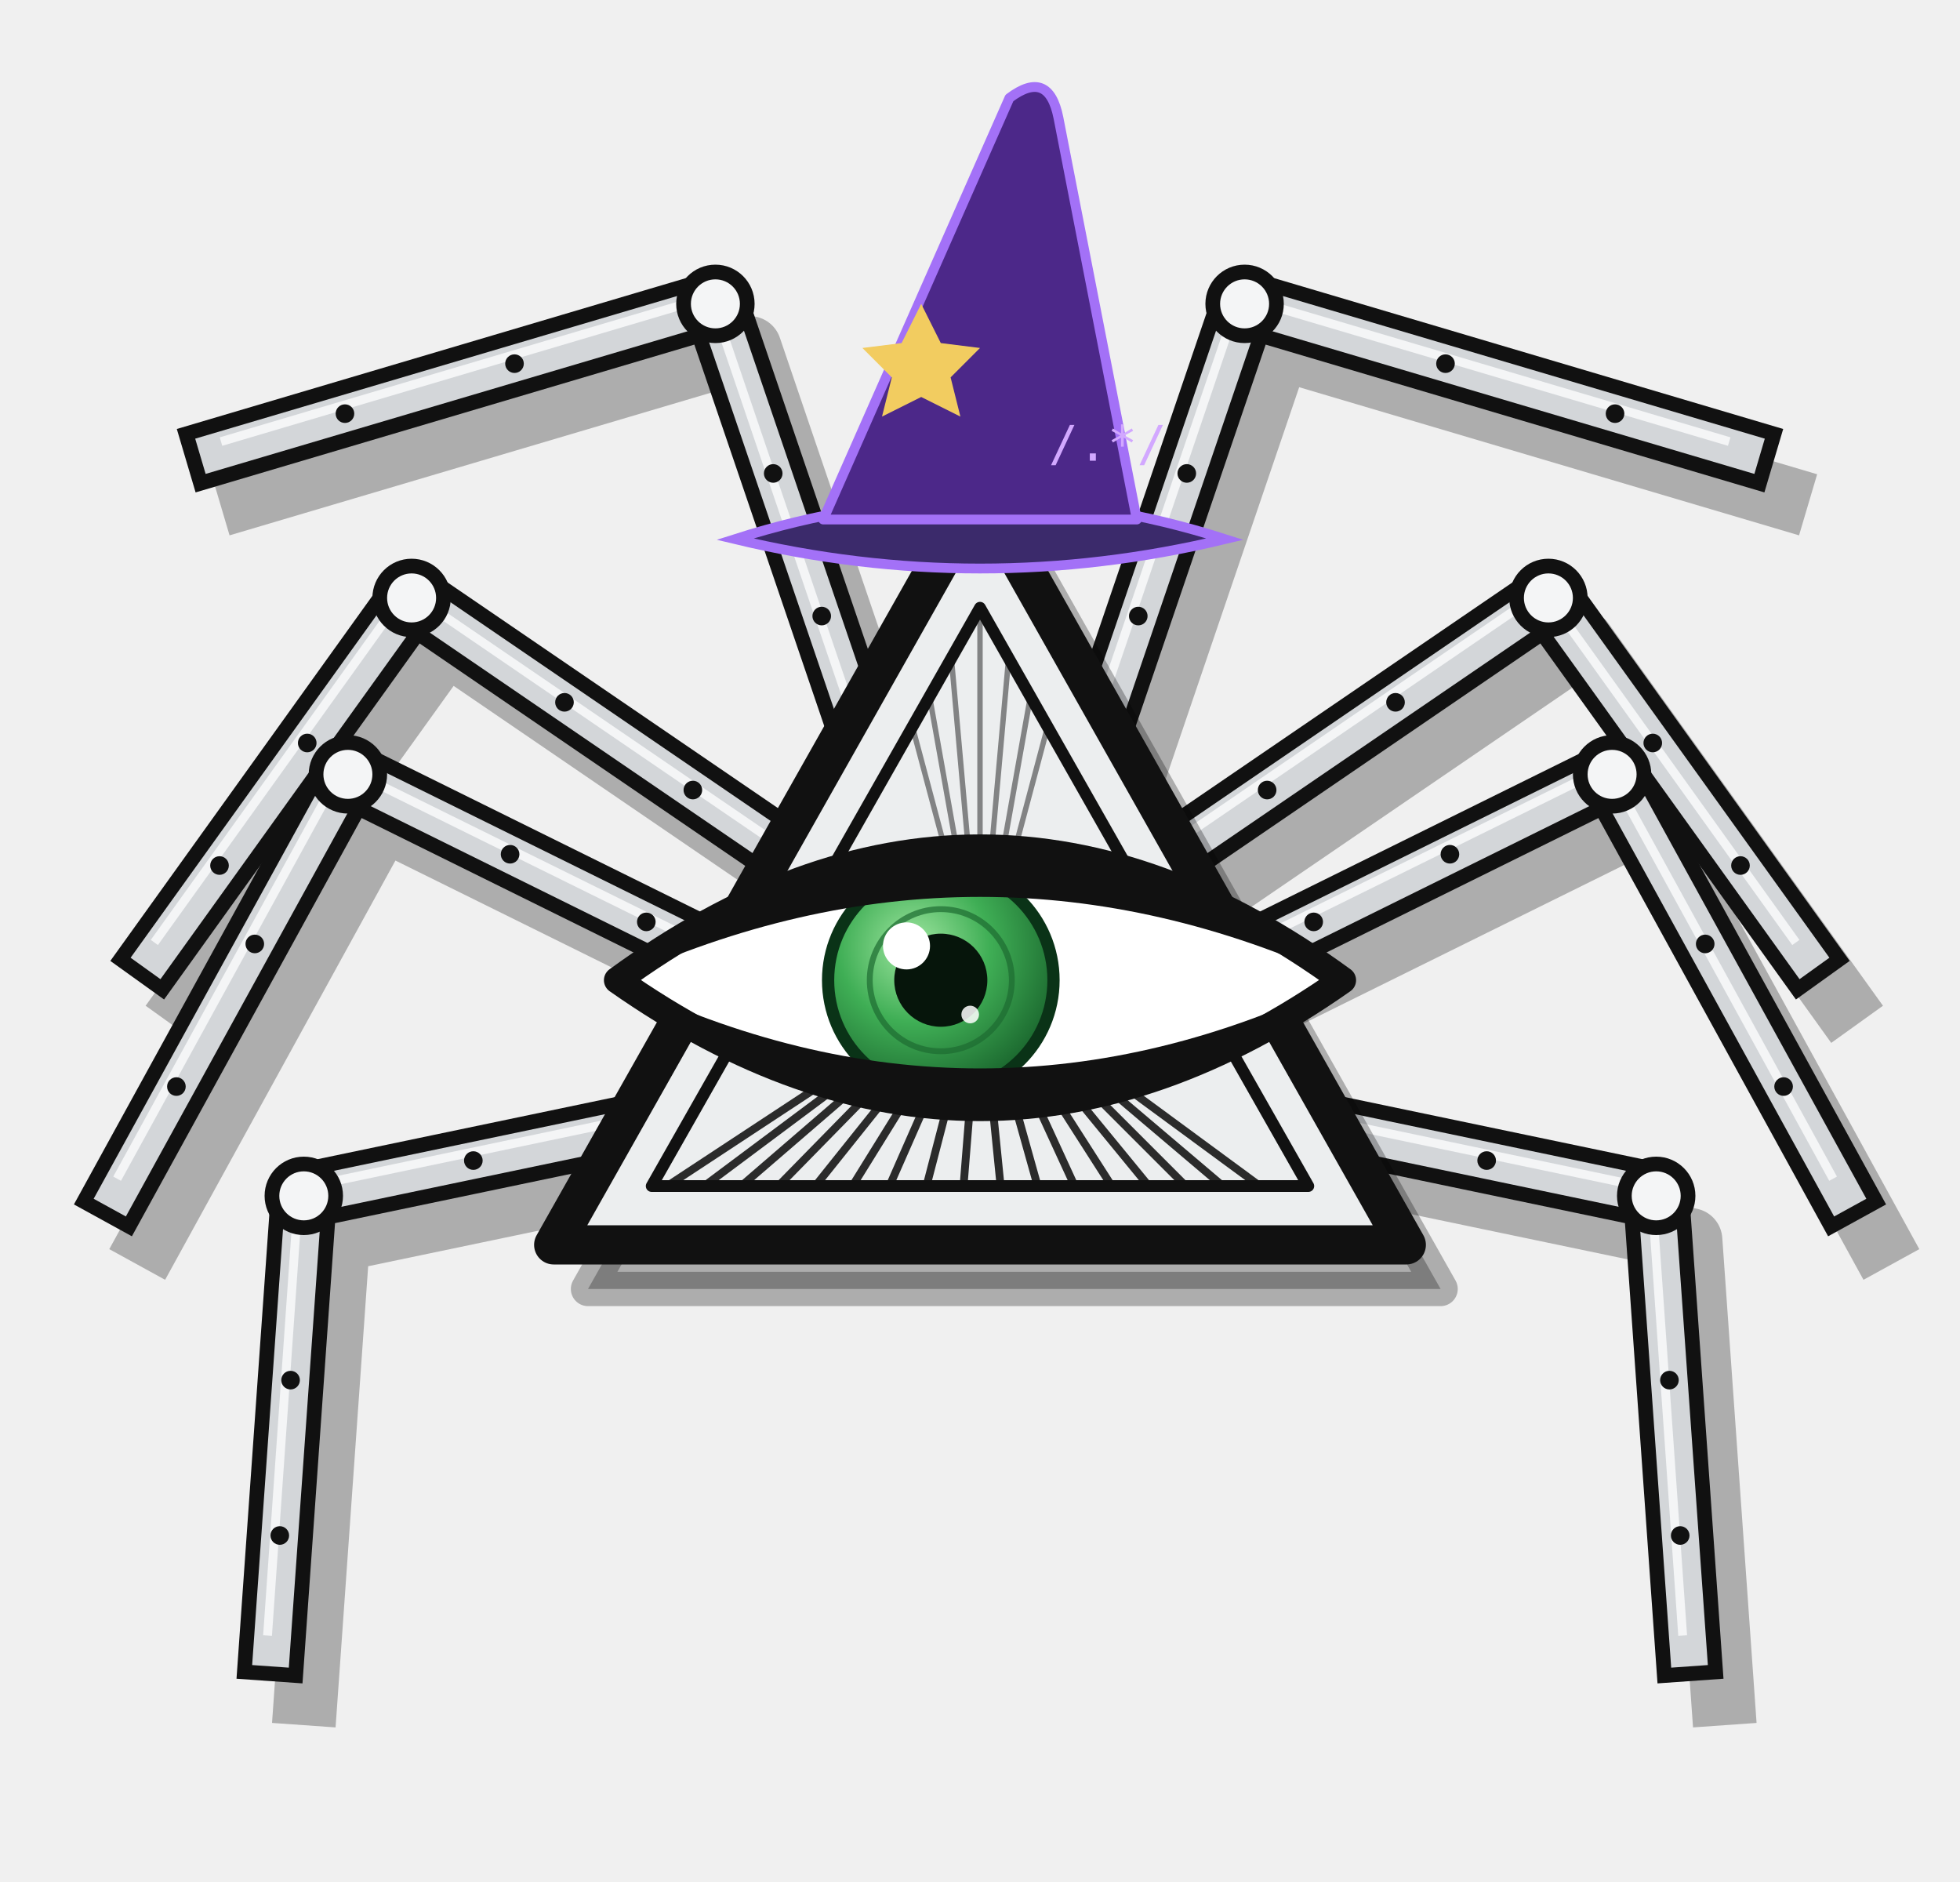
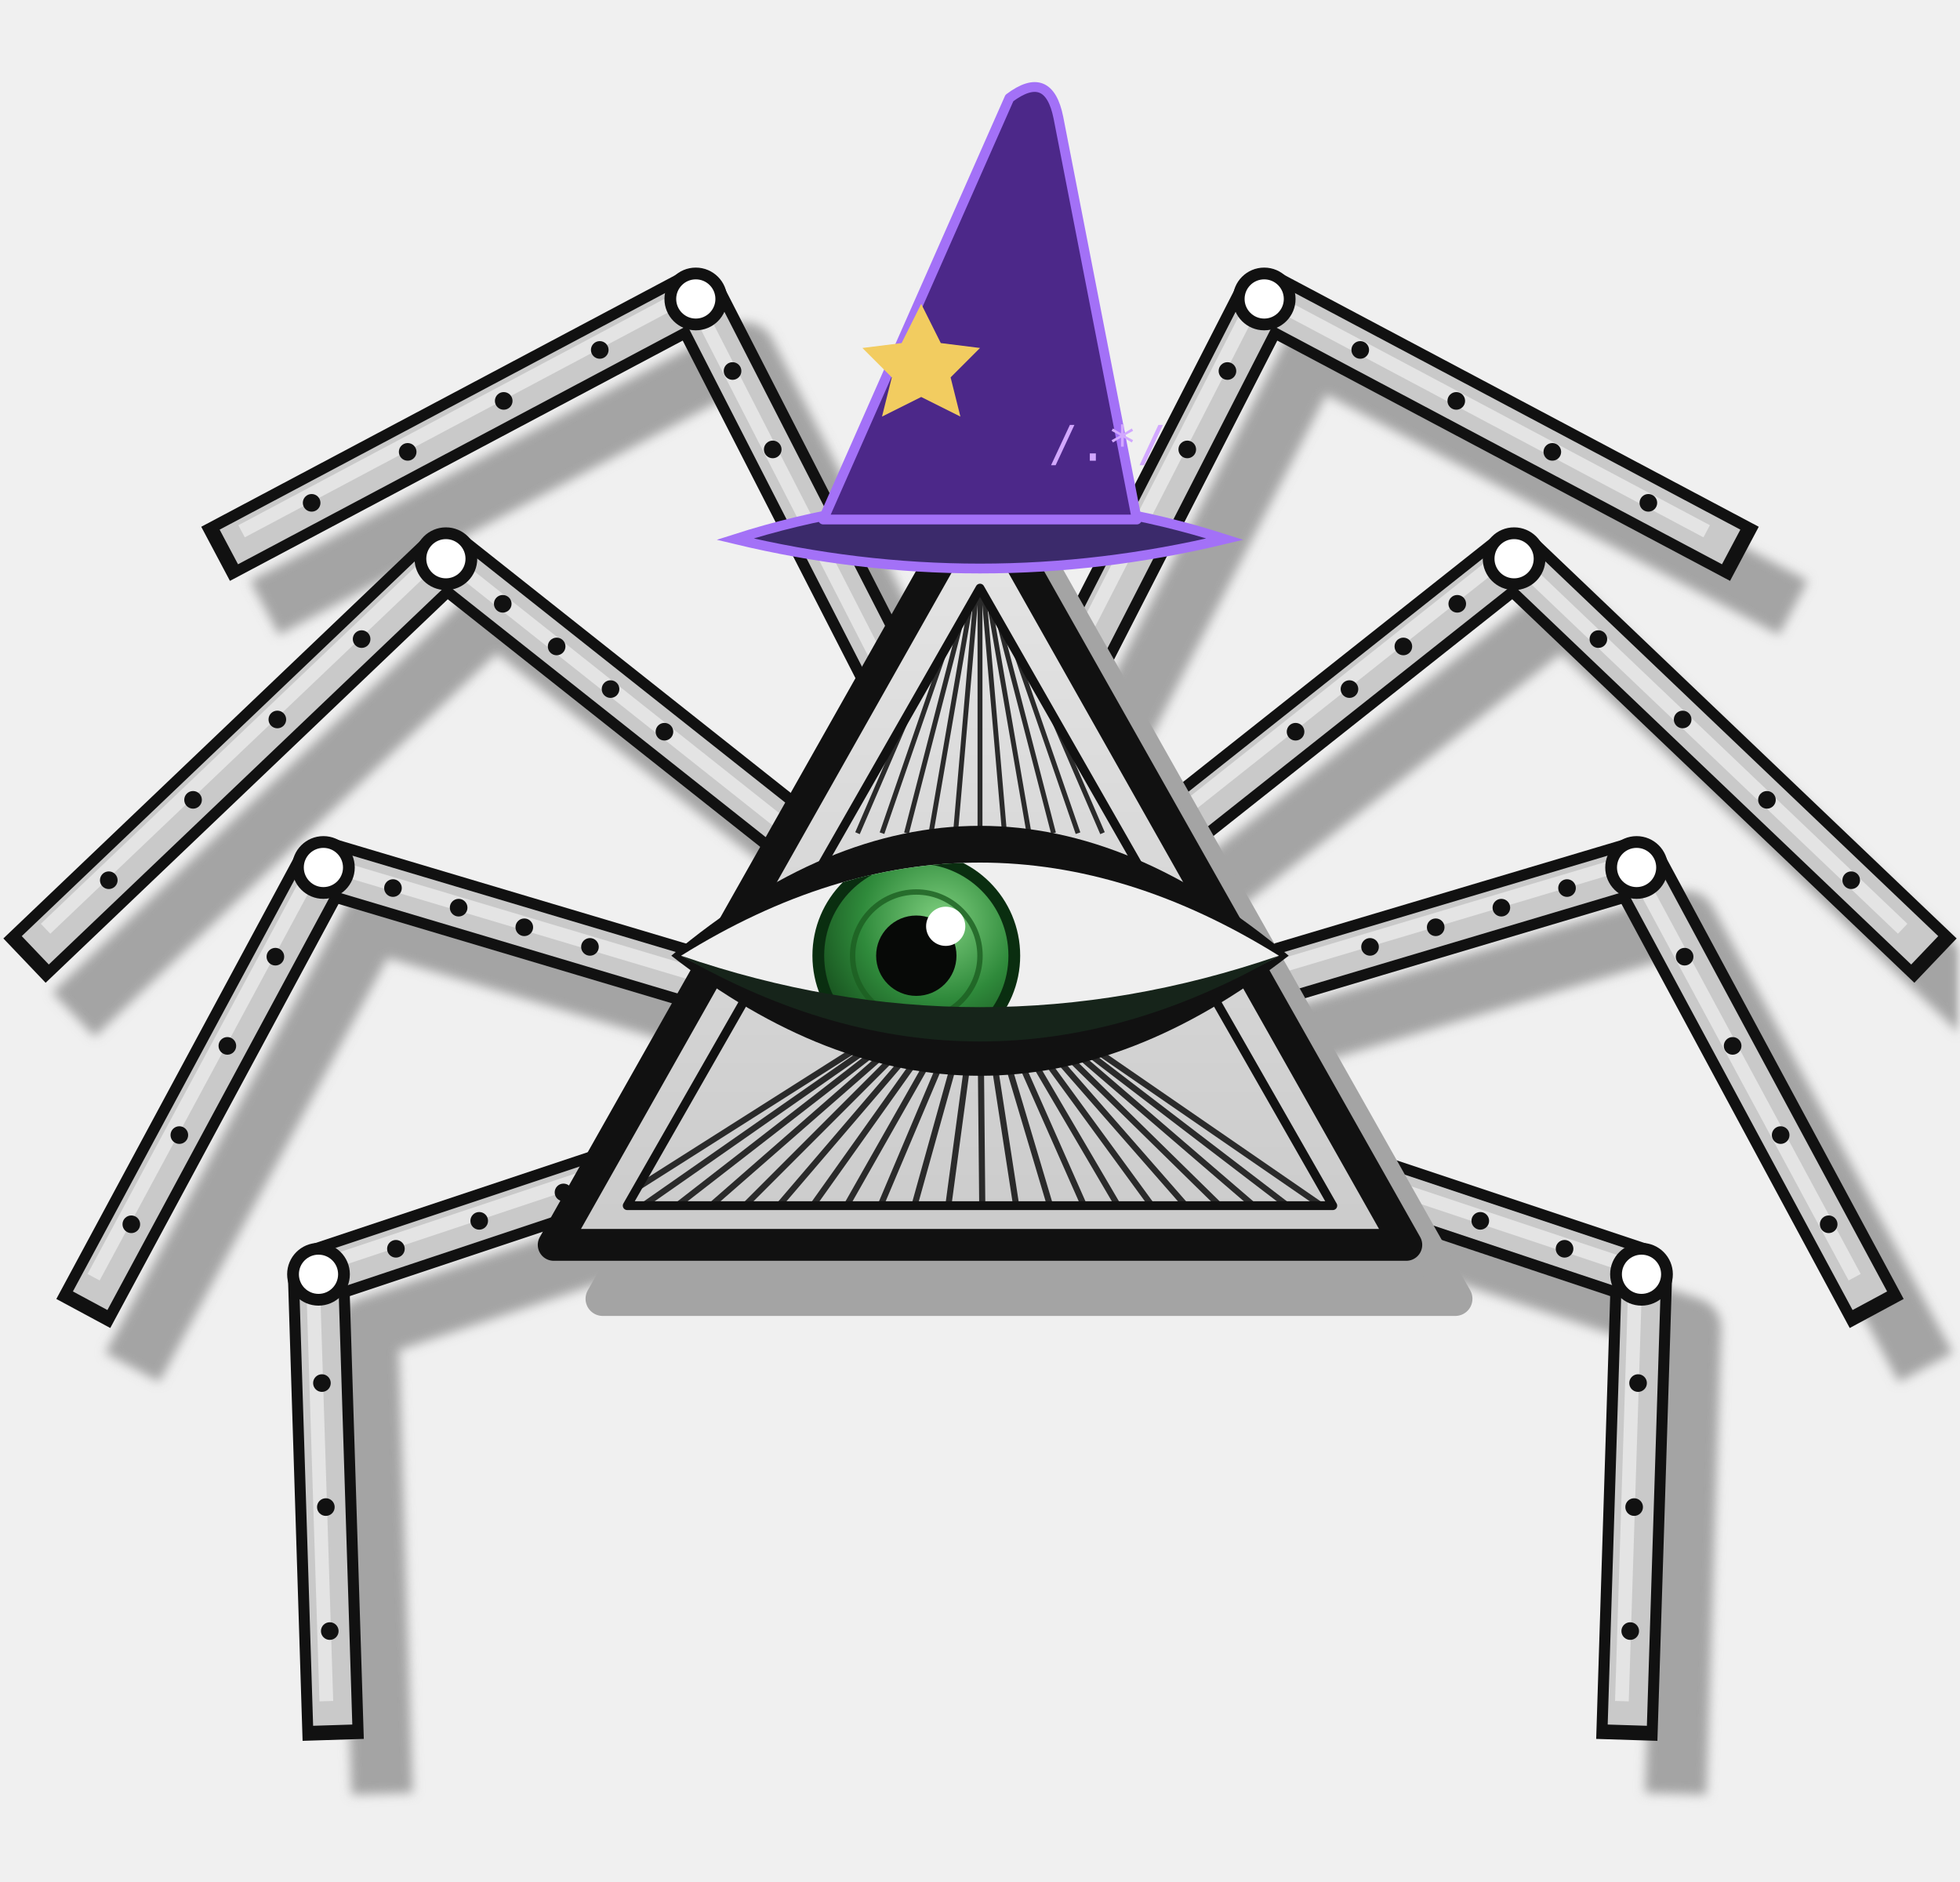
<svg xmlns="http://www.w3.org/2000/svg" viewBox="0 -50 400 384" width="400" height="384" role="img" aria-label="PRovidence wearing Regex Wizard">
  <defs>
-     <radialGradient id="spwizard-iris" cx=".38" cy=".35" r=".75">
-       <stop offset="0" stop-color="#9fe6a0" />
-       <stop offset=".45" stop-color="#3fae55" />
-       <stop offset="1" stop-color="#145a27" />
+     <linearGradient id="spwizard-shell" x1="0" y1="0" x2="0" y2="1">
+       <stop offset="0" stop-color="#e6e6e6" />
+       <stop offset="1" stop-color="#cbcbcb" />
+     </linearGradient>
+     <filter id="spwizard-soft" x="-10%" y="-10%" width="120%" height="120%">
+       <feGaussianBlur stdDeviation="1.1" />
+     </filter>
+     <radialGradient id="spwizard-iris" cx=".62" cy=".32" r=".8">
+       <stop offset="0" stop-color="#7fcf7f" />
+       <stop offset=".5" stop-color="#2f8a3b" />
+       <stop offset="1" stop-color="#0f3d14" />
    </radialGradient>
  </defs>
  <g class="spwizard-all">
-     <g transform="translate(7 9)">
-       <polyline points="223.0,103.0 254.0,12.0 362.0,44.0" fill="none" stroke="rgba(0,0,0,.28)" stroke-width="13" stroke-linejoin="round" />
-       <polyline points="234.0,128.0 316.0,72.0 372.0,150.0" fill="none" stroke="rgba(0,0,0,.28)" stroke-width="13" stroke-linejoin="round" />
-       <polyline points="242.0,151.0 329.0,108.0 379.0,199.0" fill="none" stroke="rgba(0,0,0,.28)" stroke-width="13" stroke-linejoin="round" />
-       <polyline points="247.0,175.0 338.0,194.0 345.0,293.0" fill="none" stroke="rgba(0,0,0,.28)" stroke-width="13" stroke-linejoin="round" />
-       <polyline points="177.0,103.0 146.0,12.0 38.0,44.0" fill="none" stroke="rgba(0,0,0,.28)" stroke-width="13" stroke-linejoin="round" />
-       <polyline points="166.0,128.0 84.0,72.0 28.0,150.0" fill="none" stroke="rgba(0,0,0,.28)" stroke-width="13" stroke-linejoin="round" />
-       <polyline points="158.0,151.0 71.0,108.0 21.0,199.0" fill="none" stroke="rgba(0,0,0,.28)" stroke-width="13" stroke-linejoin="round" />
-       <polyline points="153.0,175.0 62.0,194.0 55.0,293.0" fill="none" stroke="rgba(0,0,0,.28)" stroke-width="13" stroke-linejoin="round" />
-     </g>
-     <g class="leg">
-       <polyline points="223.0,103.0 254.0,12.0 362.0,44.0" fill="none" stroke="#111111" stroke-width="13.5" stroke-linejoin="round" />
-       <polyline points="223.0,103.0 254.0,12.0 359.1,43.1" fill="none" stroke="#d3d6d9" stroke-width="7.5" stroke-linejoin="round" />
-       <polyline points="224.6,98.5 254.0,12.0 353.9,41.6" fill="none" stroke="#f7f8f9" stroke-width="1.8" stroke-linejoin="round" transform="translate(-1,-1.5)" opacity=".9" />
-       <circle cx="232.3" cy="75.7" r="1.9" fill="#111111" />
-       <circle cx="295.0" cy="24.2" r="1.9" fill="#111111" />
-       <circle cx="242.2" cy="46.6" r="1.9" fill="#111111" />
-       <circle cx="329.6" cy="34.4" r="1.9" fill="#111111" />
-       <circle cx="254" cy="12" r="6.5" fill="#f4f5f6" stroke="#111111" stroke-width="3" />
-     </g>
-     <g class="leg">
-       <polyline points="234.0,128.0 316.0,72.0 372.0,150.0" fill="none" stroke="#111111" stroke-width="13.5" stroke-linejoin="round" />
-       <polyline points="234.0,128.0 316.0,72.0 370.3,147.6" fill="none" stroke="#d3d6d9" stroke-width="7.5" stroke-linejoin="round" />
-       <polyline points="238.1,125.2 316.0,72.0 367.5,143.8" fill="none" stroke="#f7f8f9" stroke-width="1.8" stroke-linejoin="round" transform="translate(-1,-1.5)" opacity=".9" />
-       <circle cx="258.6" cy="111.2" r="1.9" fill="#111111" />
-       <circle cx="337.3" cy="101.6" r="1.9" fill="#111111" />
-       <circle cx="284.8" cy="93.3" r="1.9" fill="#111111" />
-       <circle cx="355.2" cy="126.6" r="1.9" fill="#111111" />
-       <circle cx="316" cy="72" r="6.5" fill="#f4f5f6" stroke="#111111" stroke-width="3" />
-     </g>
-     <g class="leg">
-       <polyline points="242.0,151.0 329.0,108.0 379.0,199.0" fill="none" stroke="#111111" stroke-width="13.5" stroke-linejoin="round" />
-       <polyline points="242.0,151.0 329.0,108.0 377.6,196.4" fill="none" stroke="#d3d6d9" stroke-width="7.5" stroke-linejoin="round" />
-       <polyline points="246.3,148.8 329.0,108.0 375.1,192.0" fill="none" stroke="#f7f8f9" stroke-width="1.8" stroke-linejoin="round" transform="translate(-1,-1.5)" opacity=".9" />
-       <circle cx="268.1" cy="138.1" r="1.9" fill="#111111" />
-       <circle cx="348.0" cy="142.6" r="1.9" fill="#111111" />
-       <circle cx="295.9" cy="124.3" r="1.9" fill="#111111" />
-       <circle cx="364.0" cy="171.7" r="1.9" fill="#111111" />
-       <circle cx="329" cy="108" r="6.5" fill="#f4f5f6" stroke="#111111" stroke-width="3" />
-     </g>
-     <g class="leg">
-       <polyline points="247.0,175.0 338.0,194.0 345.0,293.0" fill="none" stroke="#111111" stroke-width="13.5" stroke-linejoin="round" />
-       <polyline points="247.0,175.0 338.0,194.0 344.8,290.0" fill="none" stroke="#d3d6d9" stroke-width="7.5" stroke-linejoin="round" />
-       <polyline points="251.6,175.9 338.0,194.0 344.4,285.2" fill="none" stroke="#f7f8f9" stroke-width="1.8" stroke-linejoin="round" transform="translate(-1,-1.5)" opacity=".9" />
-       <circle cx="274.3" cy="180.7" r="1.9" fill="#111111" />
-       <circle cx="340.7" cy="231.6" r="1.9" fill="#111111" />
-       <circle cx="303.4" cy="186.8" r="1.9" fill="#111111" />
-       <circle cx="342.9" cy="263.3" r="1.9" fill="#111111" />
-       <circle cx="338" cy="194" r="6.5" fill="#f4f5f6" stroke="#111111" stroke-width="3" />
-     </g>
-     <g class="leg">
-       <polyline points="177.0,103.0 146.0,12.0 38.0,44.0" fill="none" stroke="#111111" stroke-width="13.5" stroke-linejoin="round" />
-       <polyline points="177.0,103.0 146.0,12.0 40.9,43.1" fill="none" stroke="#d3d6d9" stroke-width="7.5" stroke-linejoin="round" />
-       <polyline points="175.4,98.5 146.0,12.0 46.1,41.6" fill="none" stroke="#f7f8f9" stroke-width="1.8" stroke-linejoin="round" transform="translate(-1,-1.5)" opacity=".9" />
-       <circle cx="167.7" cy="75.7" r="1.9" fill="#111111" />
-       <circle cx="105.0" cy="24.2" r="1.9" fill="#111111" />
-       <circle cx="157.8" cy="46.6" r="1.9" fill="#111111" />
-       <circle cx="70.4" cy="34.4" r="1.9" fill="#111111" />
-       <circle cx="146" cy="12" r="6.5" fill="#f4f5f6" stroke="#111111" stroke-width="3" />
-     </g>
-     <g class="leg">
-       <polyline points="166.0,128.0 84.0,72.0 28.0,150.0" fill="none" stroke="#111111" stroke-width="13.5" stroke-linejoin="round" />
-       <polyline points="166.0,128.0 84.0,72.0 29.7,147.6" fill="none" stroke="#d3d6d9" stroke-width="7.5" stroke-linejoin="round" />
-       <polyline points="161.9,125.2 84.0,72.0 32.5,143.8" fill="none" stroke="#f7f8f9" stroke-width="1.8" stroke-linejoin="round" transform="translate(-1,-1.5)" opacity=".9" />
-       <circle cx="141.4" cy="111.2" r="1.9" fill="#111111" />
-       <circle cx="62.7" cy="101.6" r="1.9" fill="#111111" />
-       <circle cx="115.2" cy="93.3" r="1.9" fill="#111111" />
-       <circle cx="44.8" cy="126.6" r="1.9" fill="#111111" />
-       <circle cx="84" cy="72" r="6.5" fill="#f4f5f6" stroke="#111111" stroke-width="3" />
-     </g>
-     <g class="leg">
-       <polyline points="158.0,151.0 71.0,108.0 21.0,199.0" fill="none" stroke="#111111" stroke-width="13.5" stroke-linejoin="round" />
-       <polyline points="158.0,151.0 71.0,108.0 22.4,196.4" fill="none" stroke="#d3d6d9" stroke-width="7.5" stroke-linejoin="round" />
-       <polyline points="153.7,148.8 71.0,108.0 24.9,192.0" fill="none" stroke="#f7f8f9" stroke-width="1.8" stroke-linejoin="round" transform="translate(-1,-1.5)" opacity=".9" />
-       <circle cx="131.9" cy="138.1" r="1.9" fill="#111111" />
-       <circle cx="52.0" cy="142.6" r="1.9" fill="#111111" />
-       <circle cx="104.1" cy="124.3" r="1.9" fill="#111111" />
-       <circle cx="36.0" cy="171.7" r="1.9" fill="#111111" />
-       <circle cx="71" cy="108" r="6.5" fill="#f4f5f6" stroke="#111111" stroke-width="3" />
-     </g>
-     <g class="leg">
-       <polyline points="153.0,175.0 62.0,194.0 55.0,293.0" fill="none" stroke="#111111" stroke-width="13.5" stroke-linejoin="round" />
-       <polyline points="153.0,175.0 62.0,194.0 55.2,290.0" fill="none" stroke="#d3d6d9" stroke-width="7.5" stroke-linejoin="round" />
-       <polyline points="148.4,175.9 62.0,194.0 55.6,285.2" fill="none" stroke="#f7f8f9" stroke-width="1.8" stroke-linejoin="round" transform="translate(-1,-1.5)" opacity=".9" />
-       <circle cx="125.7" cy="180.7" r="1.9" fill="#111111" />
-       <circle cx="59.3" cy="231.6" r="1.9" fill="#111111" />
-       <circle cx="96.6" cy="186.8" r="1.9" fill="#111111" />
-       <circle cx="57.1" cy="263.3" r="1.9" fill="#111111" />
-       <circle cx="62" cy="194" r="6.5" fill="#f4f5f6" stroke="#111111" stroke-width="3" />
+     <g transform="translate(10 11)" filter="url(#spwizard-soft)">
+       <polyline points="215.0,95.0 258.0,11.0 356.0,63.0" fill="none" stroke="#a4a4a4" stroke-width="12.5" stroke-linejoin="round" />
+       <polyline points="232.0,125.0 309.0,64.0 395.0,146.0" fill="none" stroke="#a4a4a4" stroke-width="12.5" stroke-linejoin="round" />
+       <polyline points="240.0,155.0 334.0,127.0 383.0,218.0" fill="none" stroke="#a4a4a4" stroke-width="12.5" stroke-linejoin="round" />
+       <polyline points="245.0,180.0 335.0,210.0 332.0,305.0" fill="none" stroke="#a4a4a4" stroke-width="12.5" stroke-linejoin="round" />
+       <polyline points="185.0,95.0 142.0,11.0 44.0,63.0" fill="none" stroke="#a4a4a4" stroke-width="12.5" stroke-linejoin="round" />
+       <polyline points="168.0,125.0 91.0,64.0 5.0,146.0" fill="none" stroke="#a4a4a4" stroke-width="12.5" stroke-linejoin="round" />
+       <polyline points="160.0,155.0 66.0,127.0 17.0,218.0" fill="none" stroke="#a4a4a4" stroke-width="12.5" stroke-linejoin="round" />
+       <polyline points="155.0,180.0 65.0,210.0 68.0,305.0" fill="none" stroke="#a4a4a4" stroke-width="12.5" stroke-linejoin="round" />
+     </g>
+     <g class="leg">
+       <polyline points="215.0,95.0 258.0,11.0 356.0,63.0" fill="none" stroke="#111111" stroke-width="12.5" stroke-linejoin="round" />
+       <polyline points="215.0,95.0 258.0,11.0 353.3,61.6" fill="none" stroke="#c9c9c9" stroke-width="8" stroke-linejoin="round" />
+       <polyline points="216.7,91.6 258.0,11.0 349.5,59.6" fill="none" stroke="#e4e4e4" stroke-width="2.8" stroke-linejoin="round" transform="translate(-1.2,-1.2)" />
+       <circle cx="234.1" cy="57.6" r="1.8" fill="#111111" />
+       <circle cx="242.3" cy="41.7" r="1.8" fill="#111111" />
+       <circle cx="250.5" cy="25.7" r="1.8" fill="#111111" />
+       <circle cx="277.6" cy="21.4" r="1.8" fill="#111111" />
+       <circle cx="297.2" cy="31.8" r="1.8" fill="#111111" />
+       <circle cx="316.8" cy="42.2" r="1.8" fill="#111111" />
+       <circle cx="336.4" cy="52.6" r="1.8" fill="#111111" />
+       <circle cx="258" cy="11" r="5.2" fill="#ffffff" stroke="#111111" stroke-width="2.4" />
+     </g>
+     <g class="leg">
+       <polyline points="232.0,125.0 309.0,64.0 395.0,146.0" fill="none" stroke="#111111" stroke-width="12.5" stroke-linejoin="round" />
+       <polyline points="232.0,125.0 309.0,64.0 392.8,143.9" fill="none" stroke="#c9c9c9" stroke-width="8" stroke-linejoin="round" />
+       <polyline points="235.1,122.6 309.0,64.0 389.5,140.7" fill="none" stroke="#e4e4e4" stroke-width="2.8" stroke-linejoin="round" transform="translate(-1.2,-1.2)" />
+       <circle cx="264.4" cy="99.3" r="1.8" fill="#111111" />
+       <circle cx="275.4" cy="90.6" r="1.8" fill="#111111" />
+       <circle cx="286.4" cy="81.9" r="1.8" fill="#111111" />
+       <circle cx="297.4" cy="73.2" r="1.8" fill="#111111" />
+       <circle cx="326.2" cy="80.4" r="1.8" fill="#111111" />
+       <circle cx="343.4" cy="96.8" r="1.8" fill="#111111" />
+       <circle cx="360.6" cy="113.2" r="1.8" fill="#111111" />
+       <circle cx="377.8" cy="129.6" r="1.8" fill="#111111" />
+       <circle cx="309" cy="64" r="5.2" fill="#ffffff" stroke="#111111" stroke-width="2.4" />
+     </g>
+     <g class="leg">
+       <polyline points="240.0,155.0 334.0,127.0 383.0,218.0" fill="none" stroke="#111111" stroke-width="12.5" stroke-linejoin="round" />
+       <polyline points="240.0,155.0 334.0,127.0 381.6,215.4" fill="none" stroke="#c9c9c9" stroke-width="8" stroke-linejoin="round" />
+       <polyline points="243.8,153.9 334.0,127.0 379.7,211.8" fill="none" stroke="#e4e4e4" stroke-width="2.8" stroke-linejoin="round" transform="translate(-1.2,-1.2)" />
+       <circle cx="279.6" cy="143.2" r="1.8" fill="#111111" />
+       <circle cx="293.0" cy="139.2" r="1.8" fill="#111111" />
+       <circle cx="306.4" cy="135.2" r="1.8" fill="#111111" />
+       <circle cx="319.8" cy="131.2" r="1.8" fill="#111111" />
+       <circle cx="343.8" cy="145.2" r="1.8" fill="#111111" />
+       <circle cx="353.6" cy="163.4" r="1.8" fill="#111111" />
+       <circle cx="363.4" cy="181.6" r="1.8" fill="#111111" />
+       <circle cx="373.2" cy="199.8" r="1.8" fill="#111111" />
+       <circle cx="334" cy="127" r="5.2" fill="#ffffff" stroke="#111111" stroke-width="2.4" />
+     </g>
+     <g class="leg">
+       <polyline points="245.0,180.0 335.0,210.0 332.0,305.0" fill="none" stroke="#111111" stroke-width="12.5" stroke-linejoin="round" />
+       <polyline points="245.0,180.0 335.0,210.0 332.1,302.0" fill="none" stroke="#c9c9c9" stroke-width="8" stroke-linejoin="round" />
+       <polyline points="248.6,181.2 335.0,210.0 332.2,298.3" fill="none" stroke="#e4e4e4" stroke-width="2.8" stroke-linejoin="round" transform="translate(-1.2,-1.2)" />
+       <circle cx="285.1" cy="193.3" r="1.8" fill="#111111" />
+       <circle cx="302.1" cy="199.1" r="1.8" fill="#111111" />
+       <circle cx="319.3" cy="204.8" r="1.8" fill="#111111" />
+       <circle cx="334.3" cy="232.2" r="1.8" fill="#111111" />
+       <circle cx="333.5" cy="257.5" r="1.8" fill="#111111" />
+       <circle cx="332.7" cy="282.8" r="1.8" fill="#111111" />
+       <circle cx="335" cy="210" r="5.2" fill="#ffffff" stroke="#111111" stroke-width="2.4" />
+     </g>
+     <g class="leg">
+       <polyline points="185.0,95.0 142.0,11.0 44.0,63.0" fill="none" stroke="#111111" stroke-width="12.5" stroke-linejoin="round" />
+       <polyline points="185.0,95.0 142.0,11.0 46.7,61.6" fill="none" stroke="#c9c9c9" stroke-width="8" stroke-linejoin="round" />
+       <polyline points="183.3,91.6 142.0,11.0 50.5,59.6" fill="none" stroke="#e4e4e4" stroke-width="2.8" stroke-linejoin="round" transform="translate(-1.2,-1.2)" />
+       <circle cx="165.9" cy="57.6" r="1.8" fill="#111111" />
+       <circle cx="157.7" cy="41.7" r="1.8" fill="#111111" />
+       <circle cx="149.5" cy="25.7" r="1.8" fill="#111111" />
+       <circle cx="122.4" cy="21.4" r="1.8" fill="#111111" />
+       <circle cx="102.8" cy="31.8" r="1.8" fill="#111111" />
+       <circle cx="83.2" cy="42.2" r="1.8" fill="#111111" />
+       <circle cx="63.6" cy="52.6" r="1.8" fill="#111111" />
+       <circle cx="142" cy="11" r="5.2" fill="#ffffff" stroke="#111111" stroke-width="2.4" />
+     </g>
+     <g class="leg">
+       <polyline points="168.0,125.0 91.0,64.0 5.0,146.0" fill="none" stroke="#111111" stroke-width="12.5" stroke-linejoin="round" />
+       <polyline points="168.0,125.0 91.0,64.0 7.2,143.9" fill="none" stroke="#c9c9c9" stroke-width="8" stroke-linejoin="round" />
+       <polyline points="164.9,122.6 91.0,64.0 10.5,140.7" fill="none" stroke="#e4e4e4" stroke-width="2.8" stroke-linejoin="round" transform="translate(-1.2,-1.2)" />
+       <circle cx="135.6" cy="99.3" r="1.8" fill="#111111" />
+       <circle cx="124.6" cy="90.6" r="1.8" fill="#111111" />
+       <circle cx="113.6" cy="81.9" r="1.8" fill="#111111" />
+       <circle cx="102.6" cy="73.2" r="1.8" fill="#111111" />
+       <circle cx="73.8" cy="80.4" r="1.8" fill="#111111" />
+       <circle cx="56.6" cy="96.8" r="1.8" fill="#111111" />
+       <circle cx="39.4" cy="113.2" r="1.8" fill="#111111" />
+       <circle cx="22.2" cy="129.6" r="1.8" fill="#111111" />
+       <circle cx="91" cy="64" r="5.2" fill="#ffffff" stroke="#111111" stroke-width="2.4" />
+     </g>
+     <g class="leg">
+       <polyline points="160.0,155.0 66.0,127.0 17.0,218.0" fill="none" stroke="#111111" stroke-width="12.5" stroke-linejoin="round" />
+       <polyline points="160.0,155.0 66.0,127.0 18.4,215.4" fill="none" stroke="#c9c9c9" stroke-width="8" stroke-linejoin="round" />
+       <polyline points="156.2,153.9 66.0,127.0 20.3,211.8" fill="none" stroke="#e4e4e4" stroke-width="2.8" stroke-linejoin="round" transform="translate(-1.2,-1.2)" />
+       <circle cx="120.4" cy="143.2" r="1.8" fill="#111111" />
+       <circle cx="107.0" cy="139.2" r="1.8" fill="#111111" />
+       <circle cx="93.6" cy="135.2" r="1.8" fill="#111111" />
+       <circle cx="80.2" cy="131.2" r="1.8" fill="#111111" />
+       <circle cx="56.2" cy="145.2" r="1.8" fill="#111111" />
+       <circle cx="46.4" cy="163.4" r="1.8" fill="#111111" />
+       <circle cx="36.6" cy="181.6" r="1.8" fill="#111111" />
+       <circle cx="26.8" cy="199.8" r="1.8" fill="#111111" />
+       <circle cx="66" cy="127" r="5.2" fill="#ffffff" stroke="#111111" stroke-width="2.4" />
+     </g>
+     <g class="leg">
+       <polyline points="155.0,180.0 65.0,210.0 68.0,305.0" fill="none" stroke="#111111" stroke-width="12.5" stroke-linejoin="round" />
+       <polyline points="155.0,180.0 65.0,210.0 67.9,302.0" fill="none" stroke="#c9c9c9" stroke-width="8" stroke-linejoin="round" />
+       <polyline points="151.4,181.2 65.0,210.0 67.8,298.3" fill="none" stroke="#e4e4e4" stroke-width="2.8" stroke-linejoin="round" transform="translate(-1.2,-1.2)" />
+       <circle cx="115.0" cy="193.3" r="1.8" fill="#111111" />
+       <circle cx="97.8" cy="199.1" r="1.8" fill="#111111" />
+       <circle cx="80.8" cy="204.8" r="1.8" fill="#111111" />
+       <circle cx="65.7" cy="232.2" r="1.8" fill="#111111" />
+       <circle cx="66.5" cy="257.5" r="1.8" fill="#111111" />
+       <circle cx="67.3" cy="282.8" r="1.8" fill="#111111" />
+       <circle cx="65" cy="210" r="5.2" fill="#ffffff" stroke="#111111" stroke-width="2.4" />
    </g>
    <g class="body">
-       <polygon points="200.0,50.0 287.0,204.0 113.0,204.0" fill="rgba(0,0,0,.28)" transform="translate(7 9)" stroke="rgba(0,0,0,.28)" stroke-width="7" stroke-linejoin="round" />
-       <polygon points="200.0,50.0 287.0,204.0 113.0,204.0" fill="#eceeef" stroke="#111111" stroke-width="8" stroke-linejoin="round" />
+       <polygon points="200.0,50.0 287.0,204.0 113.0,204.0" fill="#a4a4a4" stroke="#a4a4a4" stroke-width="7" stroke-linejoin="round" transform="translate(10 11)" />
+       <polygon points="200.0,50.0 287.0,204.0 113.0,204.0" fill="url(#spwizard-shell)" stroke="#111111" stroke-width="6.5" stroke-linejoin="round" />
      <clipPath id="spwizard-in">
-         <polygon points="200,74 133,192 267,192" />
+         <polygon points="200,70 128,196 272,196" />
+       </clipPath>
+       <clipPath id="spwizard-sclera">
+         <path d="M139 137 Q200 99 261 137 Q200 170 139 137 Z" />
      </clipPath>
      <g clip-path="url(#spwizard-in)">
-         <line x1="200" y1="150" x2="124" y2="200" stroke="#2b2b2b" stroke-width="1.6" />
-         <line x1="200" y1="150" x2="133" y2="200" stroke="#2b2b2b" stroke-width="1.6" />
-         <line x1="200" y1="150" x2="142" y2="200" stroke="#2b2b2b" stroke-width="1.6" />
-         <line x1="200" y1="150" x2="151" y2="200" stroke="#2b2b2b" stroke-width="1.6" />
-         <line x1="200" y1="150" x2="160" y2="200" stroke="#2b2b2b" stroke-width="1.6" />
-         <line x1="200" y1="150" x2="169" y2="200" stroke="#2b2b2b" stroke-width="1.6" />
-         <line x1="200" y1="150" x2="178" y2="200" stroke="#2b2b2b" stroke-width="1.6" />
-         <line x1="200" y1="150" x2="187" y2="200" stroke="#2b2b2b" stroke-width="1.6" />
-         <line x1="200" y1="150" x2="196" y2="200" stroke="#2b2b2b" stroke-width="1.6" />
-         <line x1="200" y1="150" x2="205" y2="200" stroke="#2b2b2b" stroke-width="1.6" />
-         <line x1="200" y1="150" x2="214" y2="200" stroke="#2b2b2b" stroke-width="1.6" />
-         <line x1="200" y1="150" x2="223" y2="200" stroke="#2b2b2b" stroke-width="1.6" />
-         <line x1="200" y1="150" x2="232" y2="200" stroke="#2b2b2b" stroke-width="1.6" />
-         <line x1="200" y1="150" x2="241" y2="200" stroke="#2b2b2b" stroke-width="1.6" />
-         <line x1="200" y1="150" x2="250" y2="200" stroke="#2b2b2b" stroke-width="1.6" />
-         <line x1="200" y1="150" x2="259" y2="200" stroke="#2b2b2b" stroke-width="1.6" />
-         <line x1="200" y1="150" x2="268" y2="200" stroke="#2b2b2b" stroke-width="1.6" />
-         <line x1="200" y1="150" x2="176" y2="60" stroke="#2b2b2b" stroke-width="1.1" opacity=".55" />
-         <line x1="200" y1="150" x2="184" y2="60" stroke="#2b2b2b" stroke-width="1.1" opacity=".55" />
-         <line x1="200" y1="150" x2="192" y2="60" stroke="#2b2b2b" stroke-width="1.1" opacity=".55" />
-         <line x1="200" y1="150" x2="200" y2="60" stroke="#2b2b2b" stroke-width="1.1" opacity=".55" />
-         <line x1="200" y1="150" x2="208" y2="60" stroke="#2b2b2b" stroke-width="1.1" opacity=".55" />
-         <line x1="200" y1="150" x2="216" y2="60" stroke="#2b2b2b" stroke-width="1.1" opacity=".55" />
-         <line x1="200" y1="150" x2="224" y2="60" stroke="#2b2b2b" stroke-width="1.1" opacity=".55" />
+         <line x1="200" y1="148" x2="118.0" y2="200" stroke="#2a2a2a" stroke-width="1.25" />
+         <line x1="200" y1="148" x2="125.5" y2="200" stroke="#2a2a2a" stroke-width="1.25" />
+         <line x1="200" y1="148" x2="133.0" y2="200" stroke="#2a2a2a" stroke-width="1.25" />
+         <line x1="200" y1="148" x2="140.5" y2="200" stroke="#2a2a2a" stroke-width="1.25" />
+         <line x1="200" y1="148" x2="148.0" y2="200" stroke="#2a2a2a" stroke-width="1.25" />
+         <line x1="200" y1="148" x2="155.5" y2="200" stroke="#2a2a2a" stroke-width="1.25" />
+         <line x1="200" y1="148" x2="163.0" y2="200" stroke="#2a2a2a" stroke-width="1.25" />
+         <line x1="200" y1="148" x2="170.5" y2="200" stroke="#2a2a2a" stroke-width="1.25" />
+         <line x1="200" y1="148" x2="178.0" y2="200" stroke="#2a2a2a" stroke-width="1.25" />
+         <line x1="200" y1="148" x2="185.5" y2="200" stroke="#2a2a2a" stroke-width="1.25" />
+         <line x1="200" y1="148" x2="193.0" y2="200" stroke="#2a2a2a" stroke-width="1.25" />
+         <line x1="200" y1="148" x2="200.5" y2="200" stroke="#2a2a2a" stroke-width="1.25" />
+         <line x1="200" y1="148" x2="208.0" y2="200" stroke="#2a2a2a" stroke-width="1.25" />
+         <line x1="200" y1="148" x2="215.5" y2="200" stroke="#2a2a2a" stroke-width="1.25" />
+         <line x1="200" y1="148" x2="223.0" y2="200" stroke="#2a2a2a" stroke-width="1.25" />
+         <line x1="200" y1="148" x2="230.5" y2="200" stroke="#2a2a2a" stroke-width="1.25" />
+         <line x1="200" y1="148" x2="238.0" y2="200" stroke="#2a2a2a" stroke-width="1.25" />
+         <line x1="200" y1="148" x2="245.5" y2="200" stroke="#2a2a2a" stroke-width="1.25" />
+         <line x1="200" y1="148" x2="253.0" y2="200" stroke="#2a2a2a" stroke-width="1.25" />
+         <line x1="200" y1="148" x2="260.5" y2="200" stroke="#2a2a2a" stroke-width="1.25" />
+         <line x1="200" y1="148" x2="268.0" y2="200" stroke="#2a2a2a" stroke-width="1.25" />
+         <line x1="200" y1="148" x2="275.5" y2="200" stroke="#2a2a2a" stroke-width="1.25" />
+         <line x1="200" y1="62" x2="170" y2="120" stroke="#2a2a2a" stroke-width="1" />
+         <line x1="200" y1="62" x2="175" y2="120" stroke="#2a2a2a" stroke-width="1" />
+         <line x1="200" y1="62" x2="180" y2="120" stroke="#2a2a2a" stroke-width="1" />
+         <line x1="200" y1="62" x2="185" y2="120" stroke="#2a2a2a" stroke-width="1" />
+         <line x1="200" y1="62" x2="190" y2="120" stroke="#2a2a2a" stroke-width="1" />
+         <line x1="200" y1="62" x2="195" y2="120" stroke="#2a2a2a" stroke-width="1" />
+         <line x1="200" y1="62" x2="200" y2="120" stroke="#2a2a2a" stroke-width="1" />
+         <line x1="200" y1="62" x2="205" y2="120" stroke="#2a2a2a" stroke-width="1" />
+         <line x1="200" y1="62" x2="210" y2="120" stroke="#2a2a2a" stroke-width="1" />
+         <line x1="200" y1="62" x2="215" y2="120" stroke="#2a2a2a" stroke-width="1" />
+         <line x1="200" y1="62" x2="220" y2="120" stroke="#2a2a2a" stroke-width="1" />
+         <line x1="200" y1="62" x2="225" y2="120" stroke="#2a2a2a" stroke-width="1" />
+         <line x1="200" y1="62" x2="230" y2="120" stroke="#2a2a2a" stroke-width="1" />
      </g>
-       <polygon points="200,74 133,192 267,192" fill="none" stroke="#111111" stroke-width="2.4" stroke-linejoin="round" />
-       <path d="M126 150 Q200 96 274 150 Q200 202 126 150 Z" fill="#ffffff" stroke="#111111" stroke-width="5.5" stroke-linejoin="round" />
-       <g>
-         <circle cx="192" cy="150" r="23" fill="url(#spwizard-iris)" stroke="#0a3317" stroke-width="2.5" />
-         <circle cx="192" cy="150" r="14.5" fill="none" stroke="#1d6b31" stroke-width="1.2" opacity=".7" />
-         <circle cx="192" cy="150" r="9.5" fill="#06150b" />
-         <circle cx="185" cy="143" r="4.8" fill="#ffffff" />
-         <circle cx="198" cy="157" r="1.8" fill="#ffffff" opacity=".85" />
+       <polygon points="200,70 128,196 272,196" fill="none" stroke="#111111" stroke-width="1.8" stroke-linejoin="round" />
+       <g transform="translate(0 8)">
+         <path d="M137 137 Q200 84 263 137 Q200 186 137 137 Z" fill="#111111" />
+         <path d="M139 137 Q200 99 261 137 Q200 170 139 137 Z" fill="#efefef" />
+         <g clip-path="url(#spwizard-sclera)">
+           <g>
+             <circle cx="187" cy="137" r="20" fill="url(#spwizard-iris)" stroke="#0a2e10" stroke-width="2.4" />
+             <circle cx="187" cy="137" r="13" fill="none" stroke="#1b5e20" stroke-width="1.1" opacity=".8" />
+             <circle cx="187" cy="137" r="8.2" fill="#070907" />
+             <circle cx="193" cy="131" r="4" fill="#ffffff" />
+           </g>
+         </g>
+         <path d="M139 137 Q200 172 261 137 Q200 158 139 137 Z" fill="#16241a" />
      </g>
-       <path d="M126 150 Q200 96 274 150 Q200 116 126 150 Z" fill="#111111" />
-       <path d="M126 150 Q200 202 274 150 Q200 186 126 150 Z" fill="#111111" />
    </g>
    <g transform="translate(0 10)">
      <g>
        <path d="M150 50 Q200 34 250 50 Q200 62 150 50 Z" fill="#3b2a6b" stroke="#a371f7" stroke-width="2" />
        <path d="M168 46 L206 -40 Q214 -46 216 -36 L232 46 Z" fill="#4c2889" stroke="#a371f7" stroke-width="2" stroke-linejoin="round" />
        <path d="M188 2 l4 8 l8 1 l-6 6 l2 8 l-8 -4 l-8 4 l2 -8 l-6 -6 l8 -1 Z" fill="#f2cc60" />
        <text x="214" y="34" font-family="ui-monospace,Menlo,monospace" font-size="10" fill="#d2a8ff">/.*/</text>
      </g>
    </g>
  </g>
</svg>
